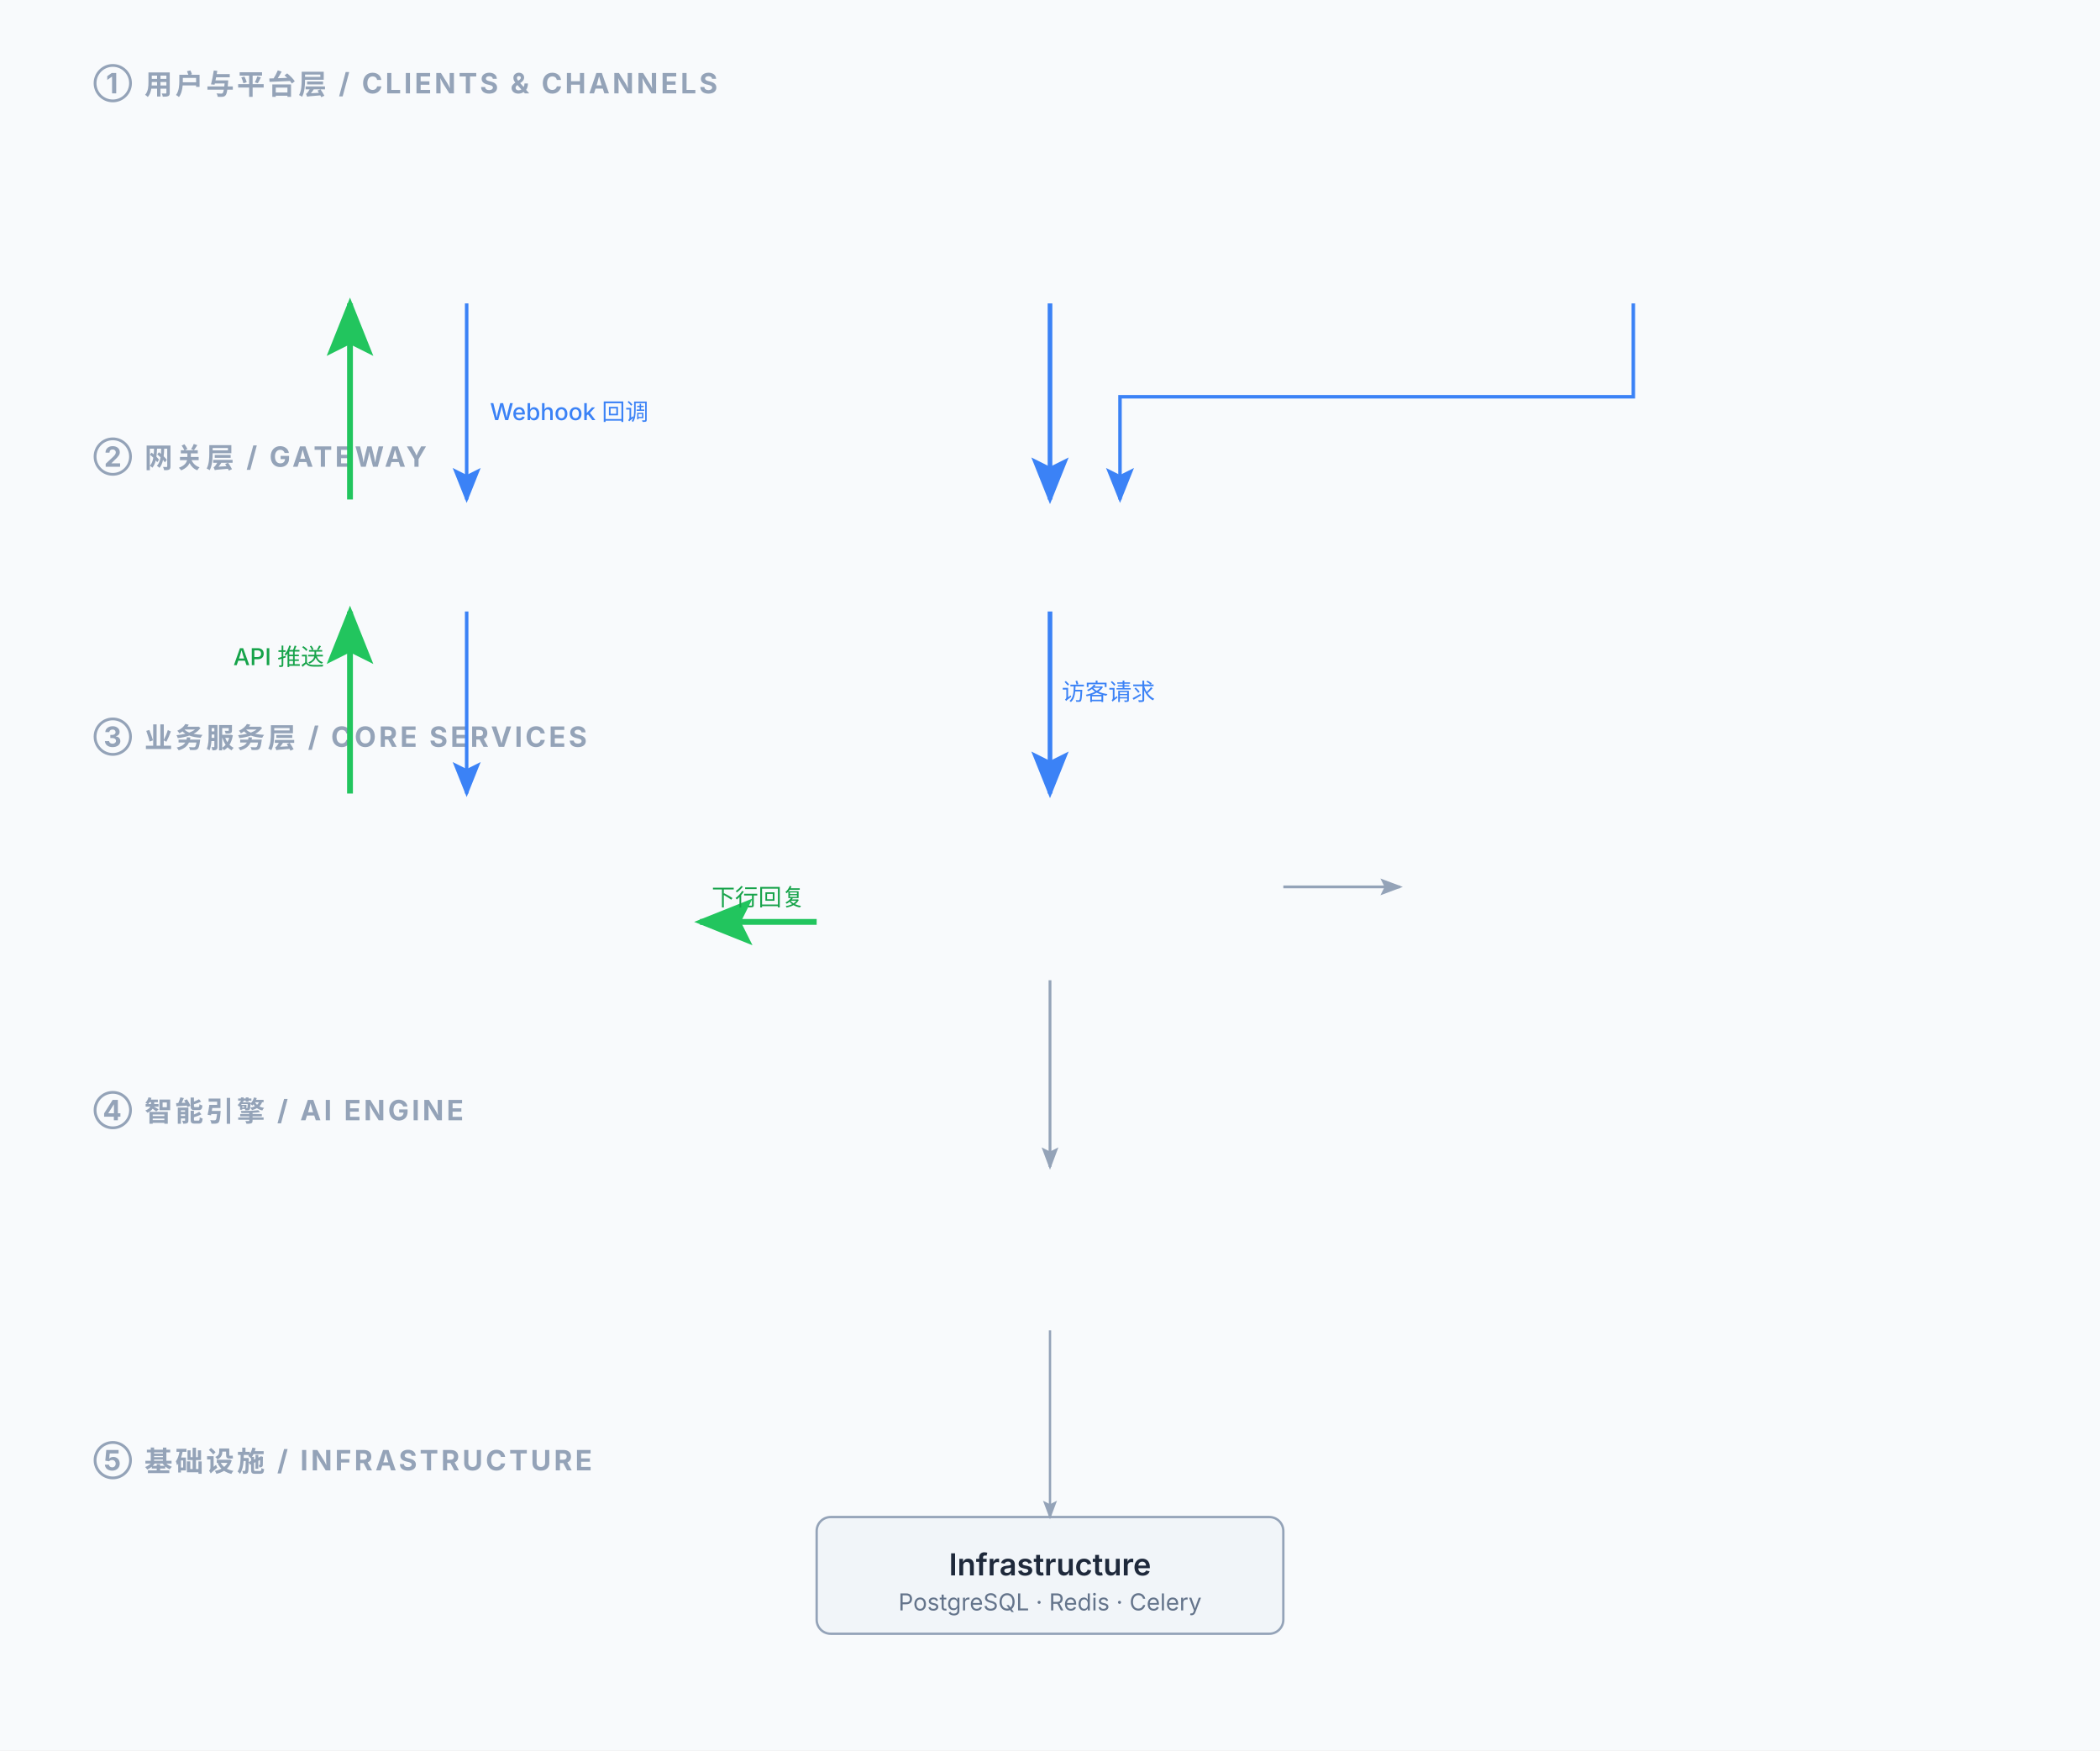
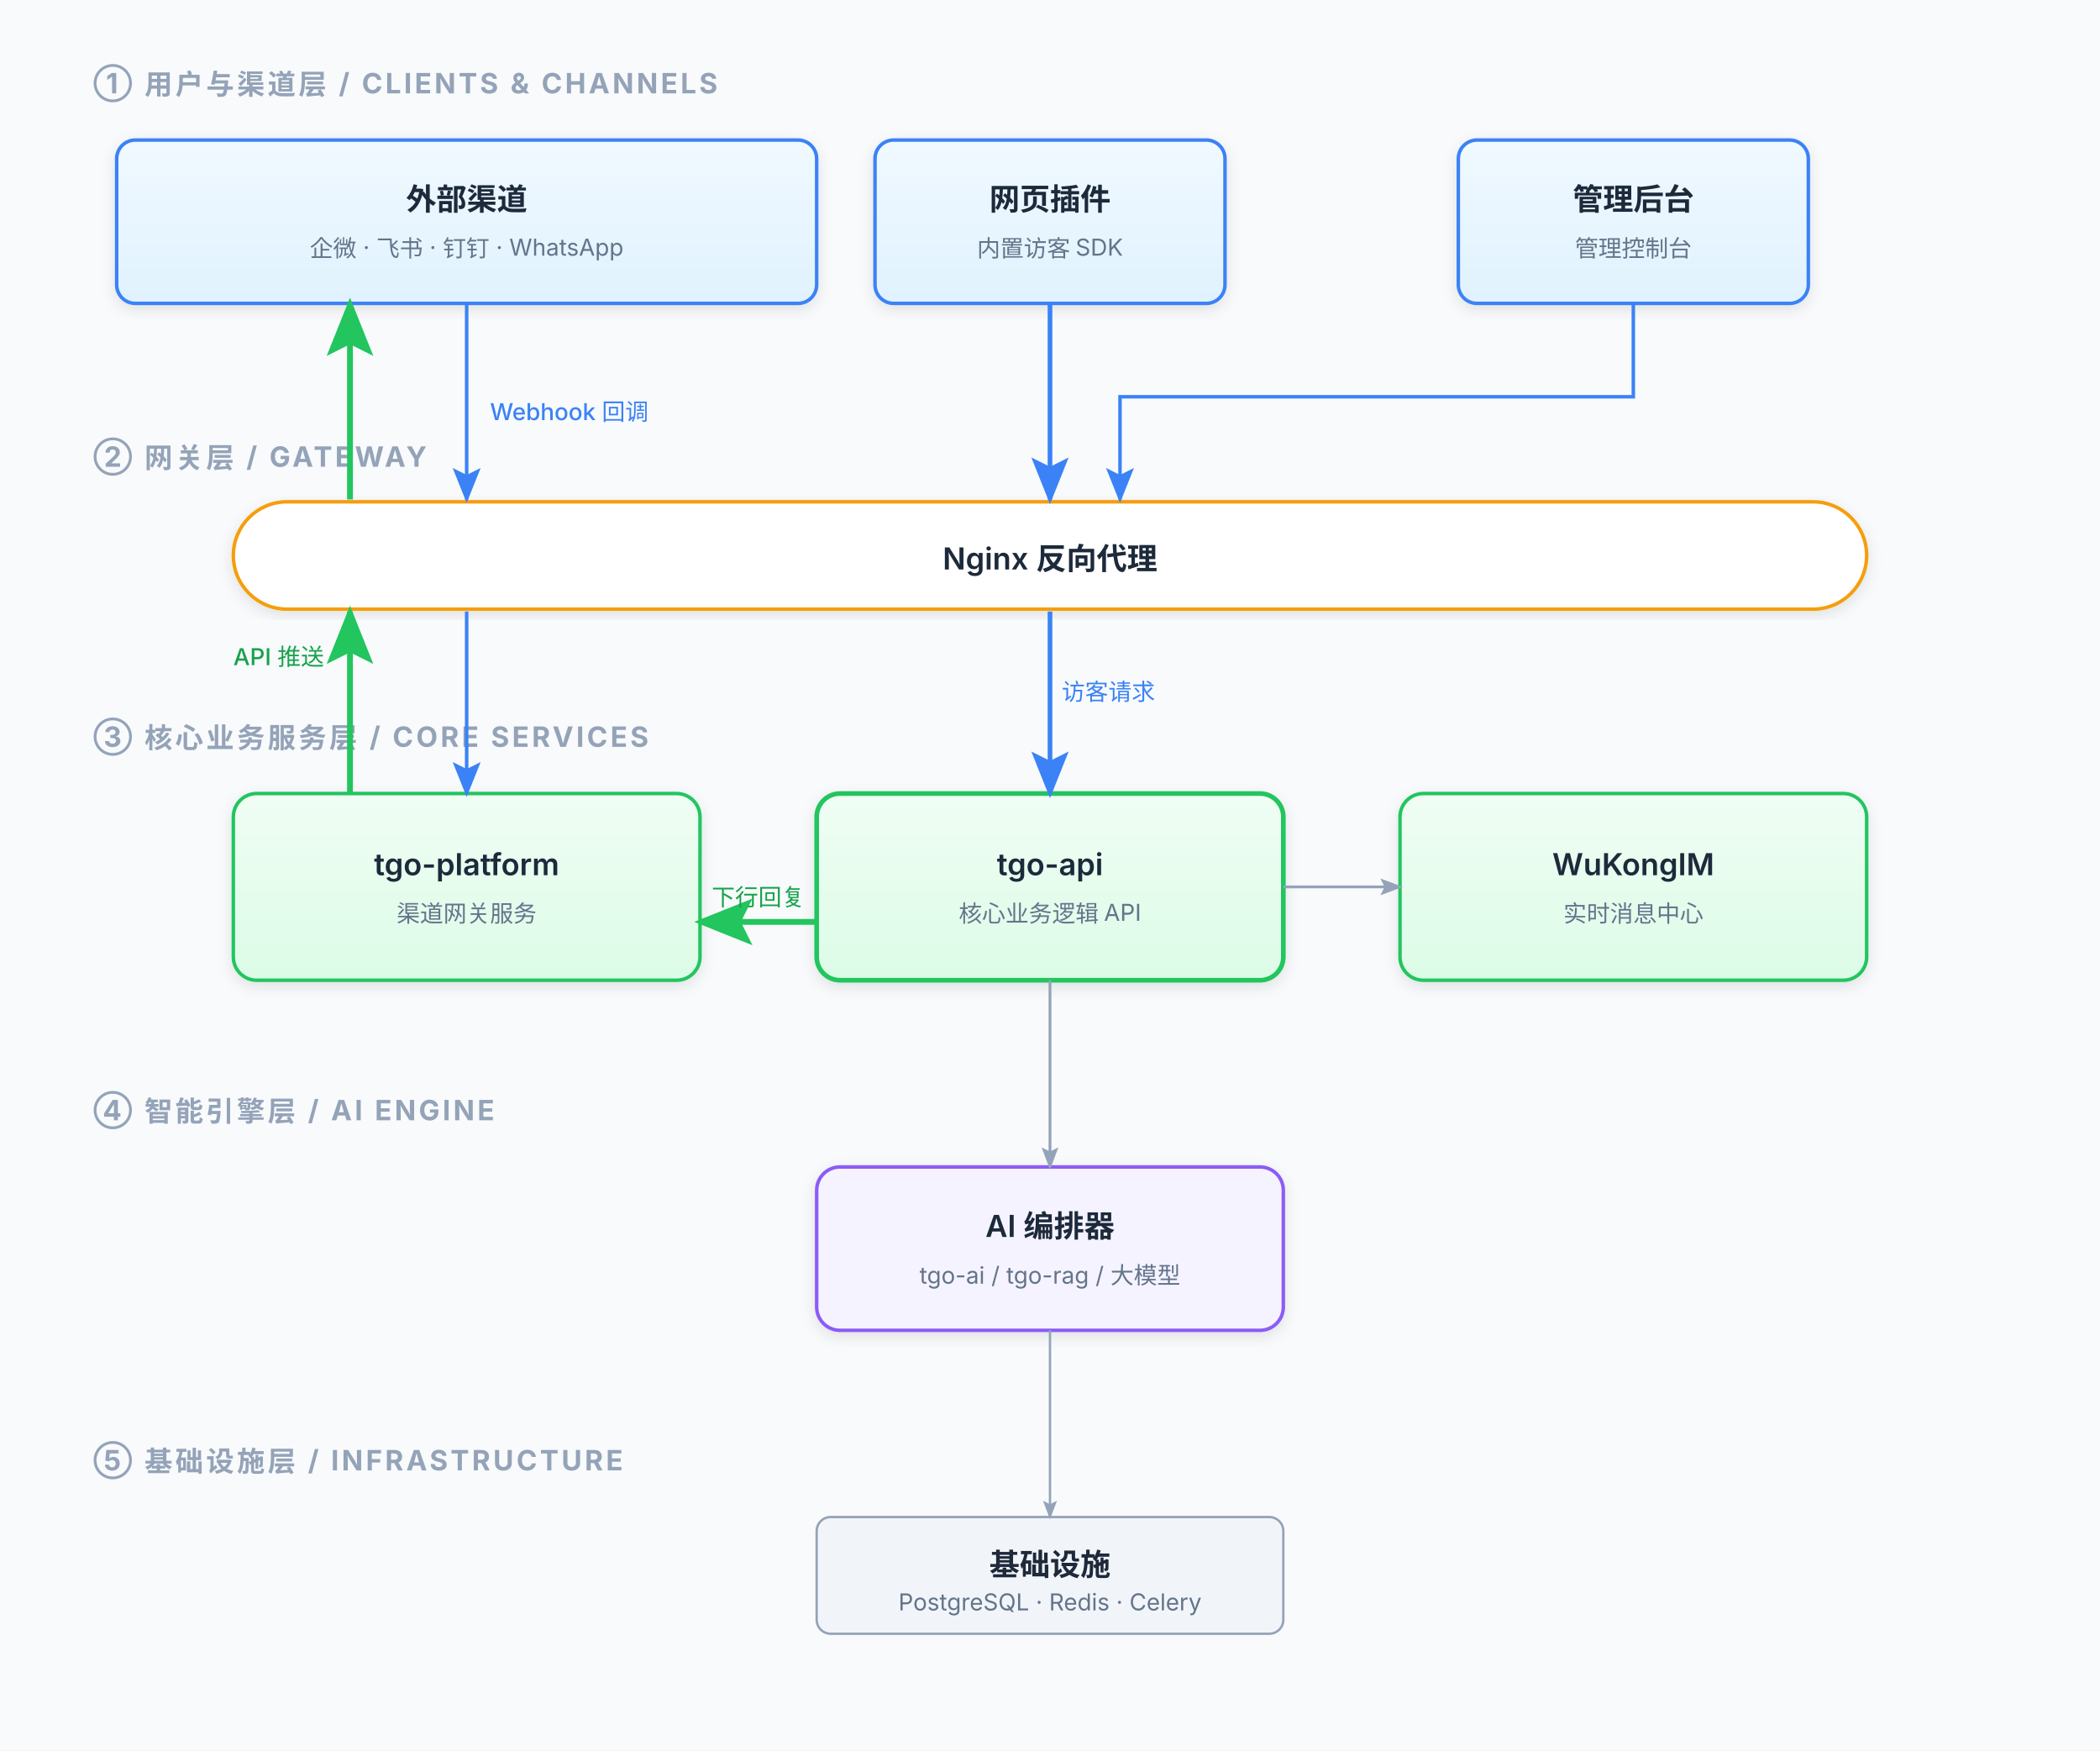
- <svg xmlns="http://www.w3.org/2000/svg" height="750" viewBox="0 0 900 750" width="900">
-   <marker id="a" markerHeight="8" markerWidth="10" orient="auto" refX="9" refY="4">
-     <path d="m0 0 10 4-10 4 2-4z" fill="#3b82f6" />
-   </marker>
-   <marker id="b" markerHeight="8" markerWidth="10" orient="auto" refX="9" refY="4">
-     <path d="m0 0 10 4-10 4 2-4z" fill="#22c55e" />
-   </marker>
-   <marker id="c" markerHeight="6" markerWidth="8" orient="auto" refX="7" refY="3">
-     <path d="m0 0 8 3-8 3 1.5-3z" fill="#94a3b8" />
-   </marker>
-   <path d="m0 0h900v750h-900z" fill="#f8fafc" />
-   <g fill="#94a3b8" font-family="'Inter', sans-serif" font-size="12" font-weight="700" letter-spacing=".1em">
-     <text x="40" y="40">① 用户与平台层 / CLIENTS &amp; CHANNELS</text>
-     <text x="40" y="200">② 网关层 / GATEWAY</text>
-     <text x="40" y="320">③ 业务服务层 / CORE SERVICES</text>
-     <text x="40" y="480">④ 智能引擎 / AI ENGINE</text>
-     <text x="40" y="630">⑤ 基础设施 / INFRASTRUCTURE</text>
+ <svg xmlns="http://www.w3.org/2000/svg" width="900" height="750" viewBox="0 0 900 750">
+   <defs>
+     <filter id="box-shadow" x="-10%" y="-10%" width="120%" height="120%">
+       <feDropShadow dx="0" dy="2" stdDeviation="3" flood-opacity="0.1" />
+     </filter>
+     <linearGradient id="grad-blue" x1="0%" y1="0%" x2="0%" y2="100%">
+       <stop offset="0%" style="stop-color:#f0f9ff" />
+       <stop offset="100%" style="stop-color:#e0f2fe" />
+     </linearGradient>
+     <linearGradient id="grad-green" x1="0%" y1="0%" x2="0%" y2="100%">
+       <stop offset="0%" style="stop-color:#f0fdf4" />
+       <stop offset="100%" style="stop-color:#dcfce7" />
+     </linearGradient>
+     <marker id="arrow-in" markerWidth="10" markerHeight="8" refX="9" refY="4" orient="auto">
+       <path d="M0,0 L10,4 L0,8 L2,4 Z" fill="#3b82f6" />
+     </marker>
+     <marker id="arrow-out" markerWidth="10" markerHeight="8" refX="9" refY="4" orient="auto">
+       <path d="M0,0 L10,4 L0,8 L2,4 Z" fill="#22c55e" />
+     </marker>
+     <marker id="arrow-internal" markerWidth="8" markerHeight="6" refX="7" refY="3" orient="auto">
+       <path d="M0,0 L8,3 L0,6 L1.5,3 Z" fill="#94a3b8" />
+     </marker>
+   </defs>
+   <style>
+     .label-layer { font-family: 'Inter', 'PingFang SC', 'Microsoft YaHei', sans-serif; font-size: 12px; font-weight: 700; fill: #94a3b8; text-transform: uppercase; letter-spacing: 0.1em; }
+     .text-main { font-family: 'Inter', 'PingFang SC', 'Microsoft YaHei', sans-serif; font-size: 13px; font-weight: 600; fill: #1e293b; text-anchor: middle; }
+     .text-sub { font-family: 'Inter', 'PingFang SC', 'Microsoft YaHei', sans-serif; font-size: 10px; fill: #64748b; text-anchor: middle; }
+     .text-flow { font-family: 'Inter', 'PingFang SC', 'Microsoft YaHei', sans-serif; font-size: 10px; font-weight: 500; }
+   </style>
+   <rect width="900" height="750" fill="#f8fafc" />
+   <text x="40" y="40" class="label-layer">① 用户与渠道层 / CLIENTS &amp; CHANNELS</text>
+   <text x="40" y="200" class="label-layer">② 网关层 / GATEWAY</text>
+   <text x="40" y="320" class="label-layer">③ 核心业务服务层 / CORE SERVICES</text>
+   <text x="40" y="480" class="label-layer">④ 智能引擎层 / AI ENGINE</text>
+   <text x="40" y="630" class="label-layer">⑤ 基础设施层 / INFRASTRUCTURE</text>
+   <g filter="url(#box-shadow)">
+     <rect x="50" y="60" width="300" height="70" rx="8" fill="url(#grad-blue)" stroke="#3b82f6" stroke-width="1.5" />
+     <text x="200" y="90" class="text-main">外部渠道</text>
+     <text x="200" y="110" class="text-sub">企微 · 飞书 · 钉钉 · WhatsApp</text>
  </g>
-   <rect fill="#f1f5f9" height="50" rx="6" stroke="#94a3b8" width="200" x="350" y="650" />
-   <text fill="#1e293b" font-family="'Inter', sans-serif" font-size="13" font-weight="600" text-anchor="middle" x="450" y="675">Infrastructure</text>
-   <text fill="#64748b" font-family="'Inter', sans-serif" font-size="10" text-anchor="middle" x="450" y="690">PostgreSQL · Redis · Celery</text>
-   <path d="m200 130v84" fill="none" marker-end="url(#a)" stroke="#3b82f6" stroke-width="1.5" />
-   <path d="m200 262v78" fill="none" marker-end="url(#a)" stroke="#3b82f6" stroke-width="1.5" />
-   <text fill="#3b82f6" font-family="'Inter', sans-serif" font-size="10" font-weight="500" x="210" y="180">Webhook 回调</text>
-   <path d="m450 130v84" fill="none" marker-end="url(#a)" stroke="#3b82f6" stroke-width="2" />
-   <path d="m450 262v78" fill="none" marker-end="url(#a)" stroke="#3b82f6" stroke-width="2" />
-   <text fill="#3b82f6" font-family="'Inter', sans-serif" font-size="10" font-weight="500" x="455" y="300">访客请求</text>
-   <path d="m700 130v40h-220v44" fill="none" marker-end="url(#a)" stroke="#3b82f6" stroke-width="1.5" />
-   <path d="m350 395h-50" fill="none" marker-end="url(#b)" stroke="#22c55e" stroke-width="2.5" />
-   <text fill="#16a34a" font-family="'Inter', sans-serif" font-size="10" font-weight="500" x="305" y="388">下行回复</text>
-   <path d="m150 340v-78" fill="none" marker-end="url(#b)" stroke="#22c55e" stroke-width="2.5" />
-   <path d="m150 214v-84" fill="none" marker-end="url(#b)" stroke="#22c55e" stroke-width="2.5" />
-   <text fill="#16a34a" font-family="'Inter', sans-serif" font-size="10" font-weight="500" x="100" y="285">API 推送</text>
-   <path d="m550 380h50" fill="none" marker-end="url(#c)" stroke="#94a3b8" stroke-width="1.2" />
-   <path d="m450 420v80" fill="none" marker-end="url(#c)" stroke="#94a3b8" stroke-width="1.2" />
-   <path d="m450 570v80" fill="none" marker-end="url(#c)" stroke="#94a3b8" />
+   <g filter="url(#box-shadow)">
+     <rect x="375" y="60" width="150" height="70" rx="8" fill="url(#grad-blue)" stroke="#3b82f6" stroke-width="1.5" />
+     <text x="450" y="90" class="text-main">网页插件</text>
+     <text x="450" y="110" class="text-sub">内置访客 SDK</text>
+   </g>
+   <g filter="url(#box-shadow)">
+     <rect x="625" y="60" width="150" height="70" rx="8" fill="url(#grad-blue)" stroke="#3b82f6" stroke-width="1.5" />
+     <text x="700" y="90" class="text-main">管理后台</text>
+     <text x="700" y="110" class="text-sub">管理控制台</text>
+   </g>
+   <g filter="url(#box-shadow)">
+     <rect x="100" y="215" width="700" height="46" rx="23" fill="#fff" stroke="#f59e0b" stroke-width="1.5" />
+     <text x="450" y="244" class="text-main">Nginx 反向代理</text>
+   </g>
+   <g filter="url(#box-shadow)">
+     <rect x="100" y="340" width="200" height="80" rx="10" fill="url(#grad-green)" stroke="#22c55e" stroke-width="1.5" />
+     <text x="200" y="375" class="text-main">tgo-platform</text>
+     <text x="200" y="395" class="text-sub">渠道网关服务</text>
+   </g>
+   <g filter="url(#box-shadow)">
+     <rect x="350" y="340" width="200" height="80" rx="10" fill="url(#grad-green)" stroke="#22c55e" stroke-width="2" />
+     <text x="450" y="375" class="text-main">tgo-api</text>
+     <text x="450" y="395" class="text-sub">核心业务逻辑 API</text>
+   </g>
+   <g filter="url(#box-shadow)">
+     <rect x="600" y="340" width="200" height="80" rx="10" fill="url(#grad-green)" stroke="#22c55e" stroke-width="1.5" />
+     <text x="700" y="375" class="text-main">WuKongIM</text>
+     <text x="700" y="395" class="text-sub">实时消息中心</text>
+   </g>
+   <g filter="url(#box-shadow)">
+     <rect x="350" y="500" width="200" height="70" rx="10" fill="#f5f3ff" stroke="#8b5cf6" stroke-width="1.5" />
+     <text x="450" y="530" class="text-main">AI 编排器</text>
+     <text x="450" y="550" class="text-sub">tgo-ai / tgo-rag / 大模型</text>
+   </g>
+   <rect x="350" y="650" width="200" height="50" rx="6" fill="#f1f5f9" stroke="#94a3b8" />
+   <text x="450" y="675" class="text-main">基础设施</text>
+   <text x="450" y="690" class="text-sub">PostgreSQL · Redis · Celery</text>
+   <path d="M200 130 V 214" stroke="#3b82f6" stroke-width="1.5" fill="none" marker-end="url(#arrow-in)" />
+   <path d="M200 262 V 340" stroke="#3b82f6" stroke-width="1.5" fill="none" marker-end="url(#arrow-in)" />
+   <text x="210" y="180" class="text-flow" fill="#3b82f6">Webhook 回调</text>
+   <path d="M450 130 V 214" stroke="#3b82f6" stroke-width="2" fill="none" marker-end="url(#arrow-in)" />
+   <path d="M450 262 V 340" stroke="#3b82f6" stroke-width="2" fill="none" marker-end="url(#arrow-in)" />
+   <text x="455" y="300" class="text-flow" fill="#3b82f6">访客请求</text>
+   <path d="M700 130 V 170 H 480 V 214" stroke="#3b82f6" stroke-width="1.5" fill="none" marker-end="url(#arrow-in)" />
+   <path d="M350 395 H 300" stroke="#22c55e" stroke-width="2.5" fill="none" marker-end="url(#arrow-out)" />
+   <text x="305" y="388" class="text-flow" fill="#16a34a" font-weight="bold">下行回复</text>
+   <path d="M150 340 V 262" stroke="#22c55e" stroke-width="2.5" fill="none" marker-end="url(#arrow-out)" />
+   <path d="M150 214 V 130" stroke="#22c55e" stroke-width="2.5" fill="none" marker-end="url(#arrow-out)" />
+   <text x="100" y="285" class="text-flow" fill="#16a34a">API 推送</text>
+   <path d="M550 380 H 600" stroke="#94a3b8" stroke-width="1.2" fill="none" marker-end="url(#arrow-internal)" />
+   <path d="M450 420 V 500" stroke="#94a3b8" stroke-width="1.2" fill="none" marker-end="url(#arrow-internal)" />
+   <path d="M450 570 V 650" stroke="#94a3b8" stroke-width="1" fill="none" marker-end="url(#arrow-internal)" />
</svg>
